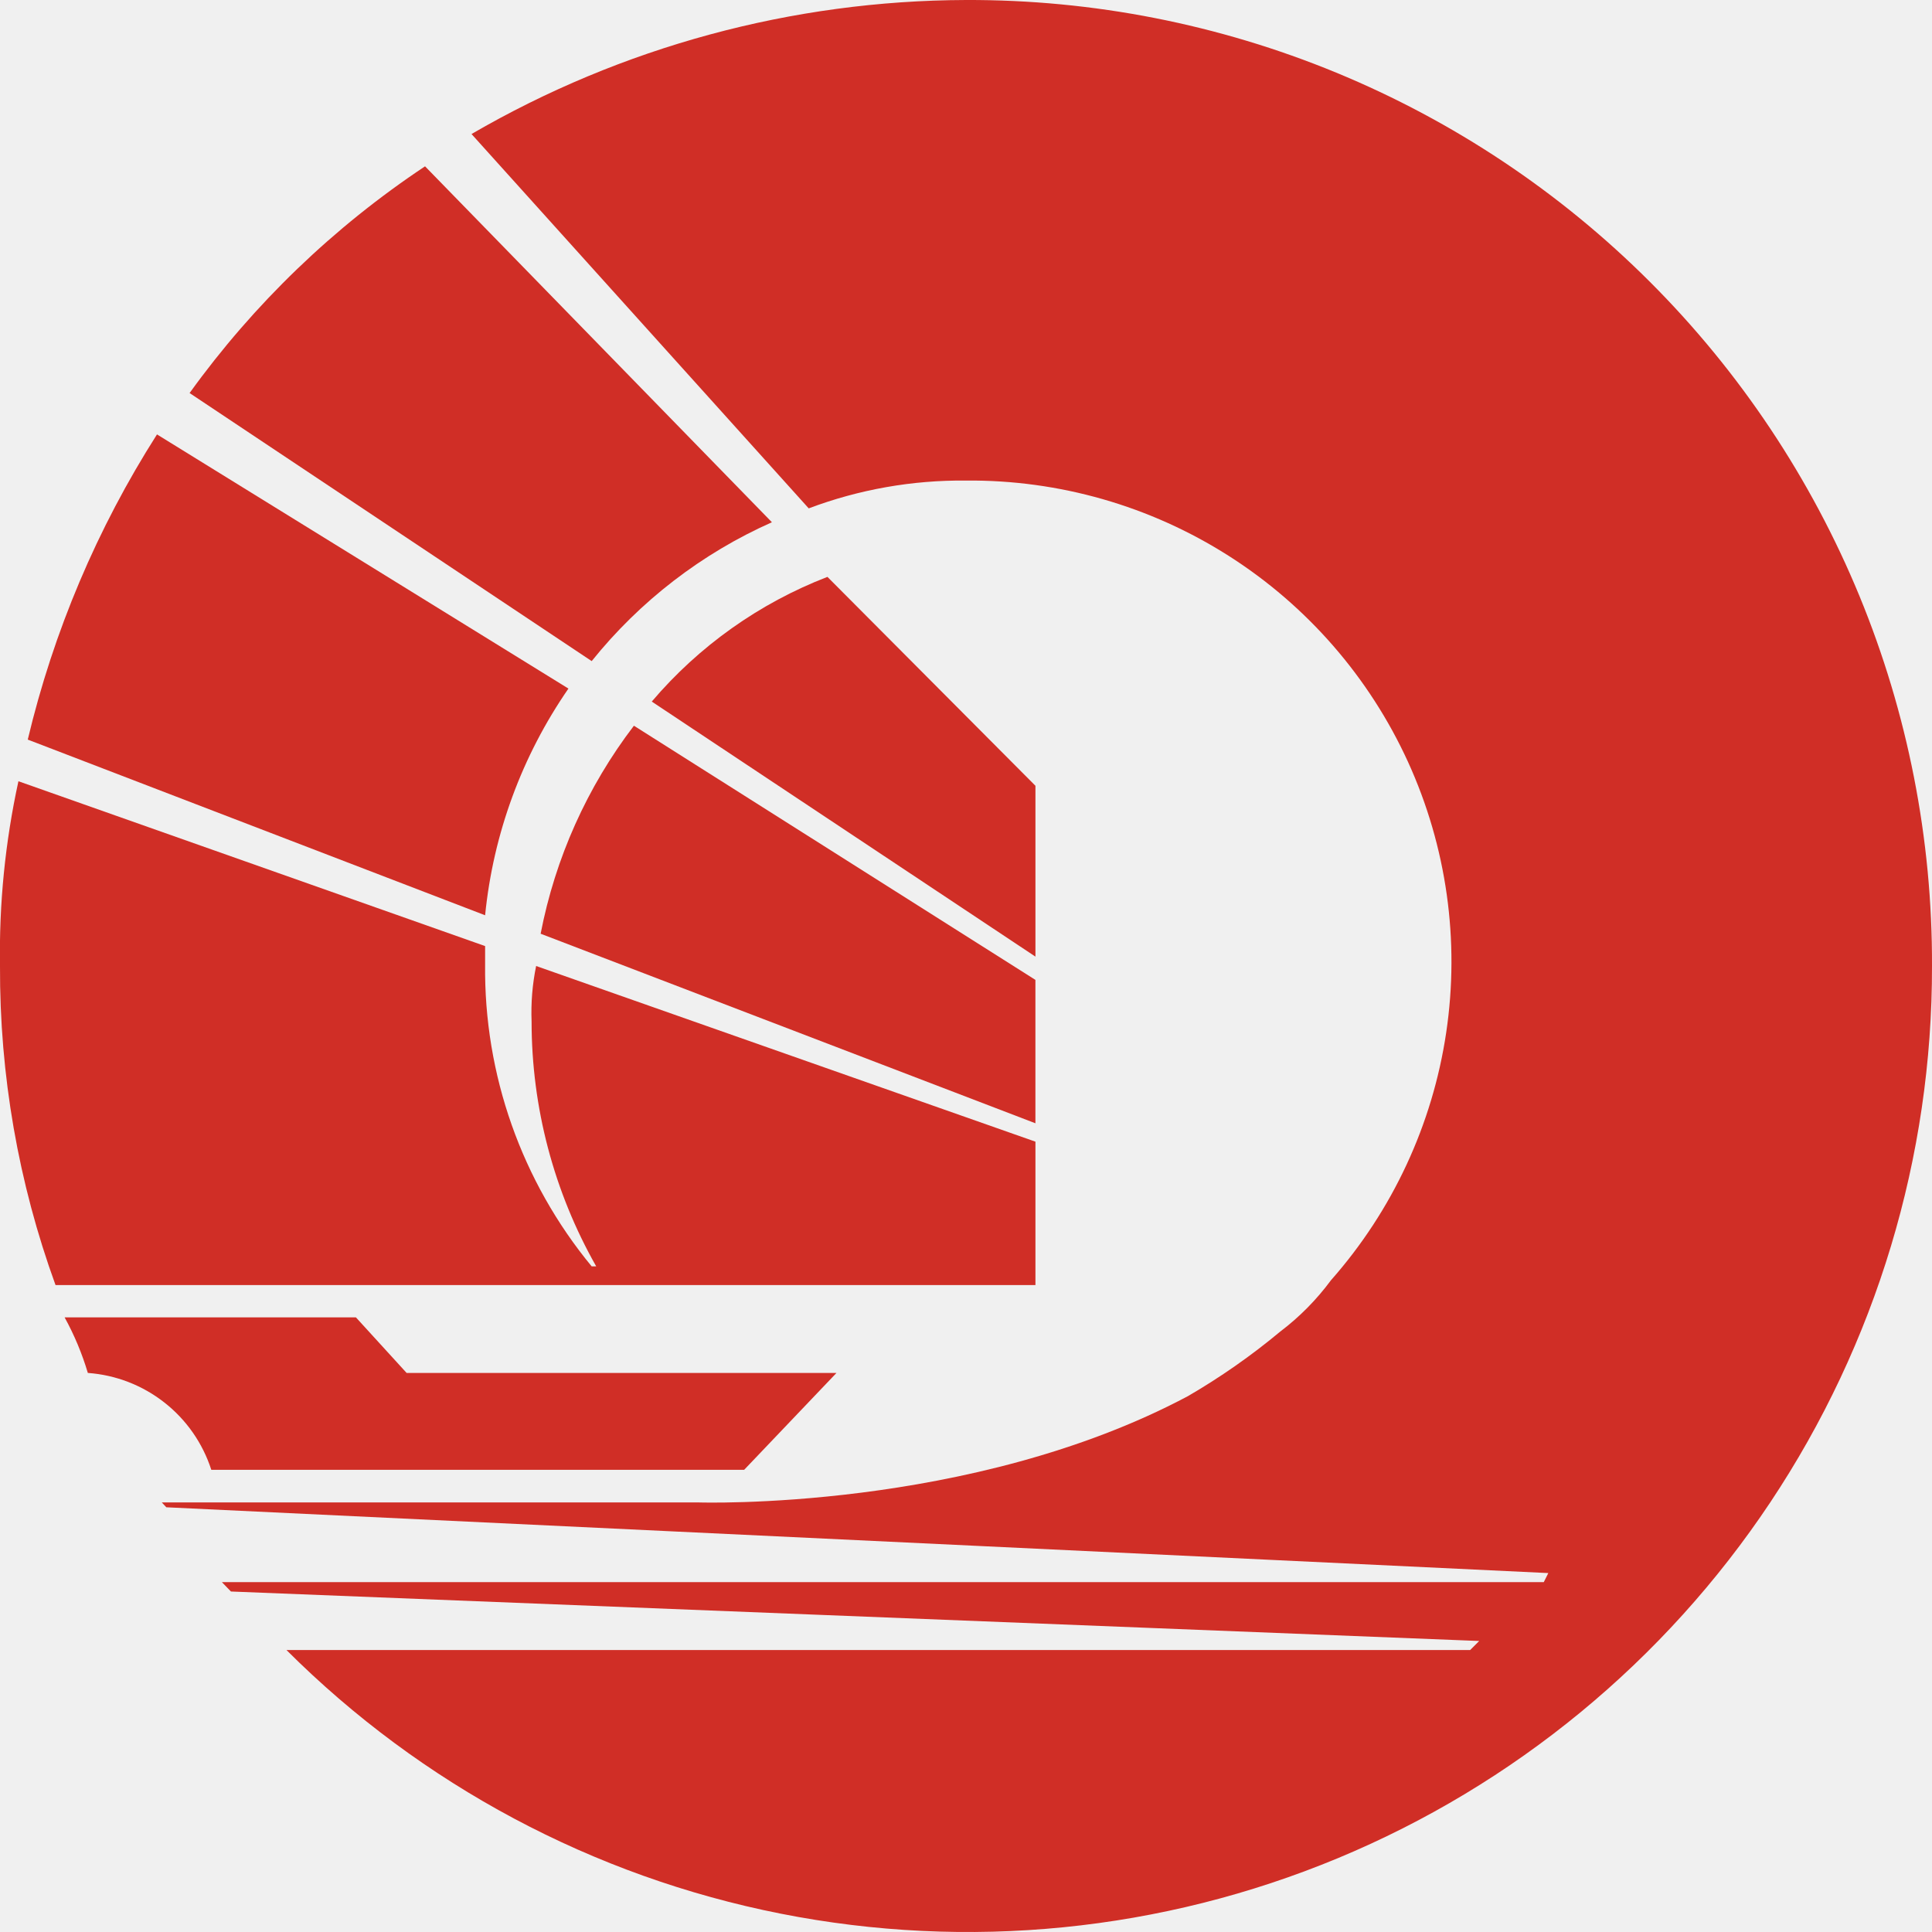
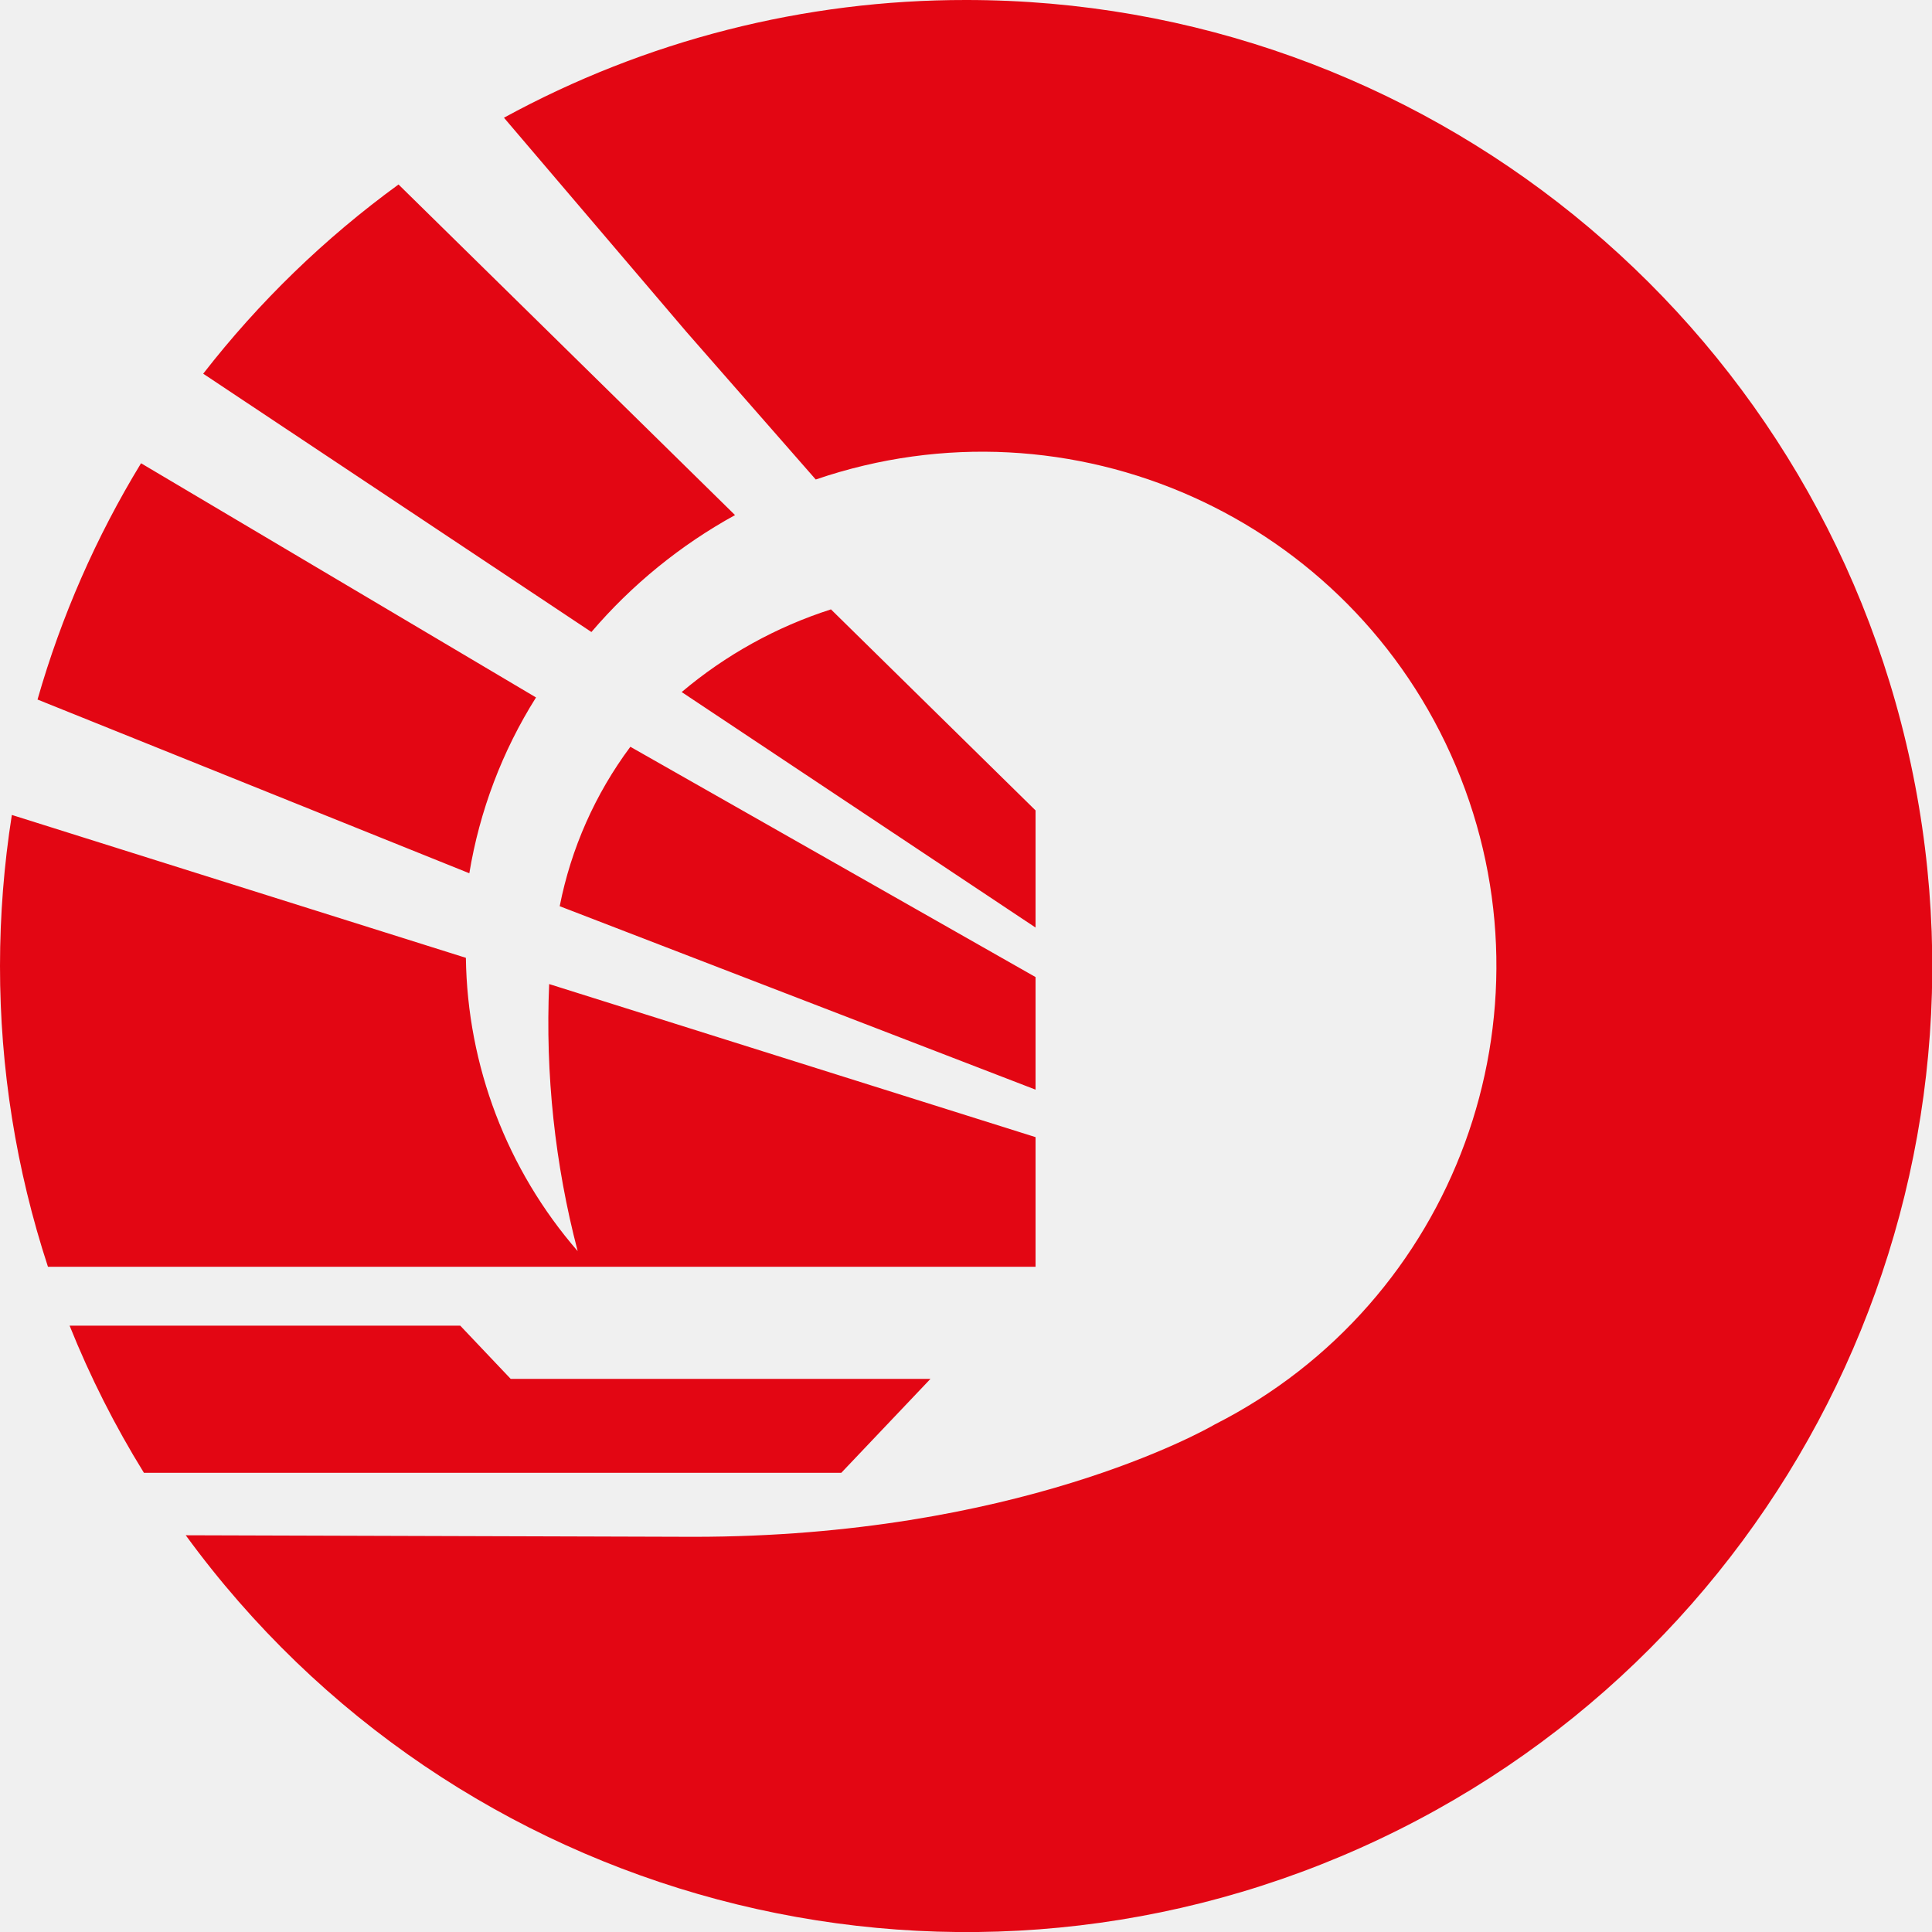
- <svg xmlns="http://www.w3.org/2000/svg" width="54" height="54" viewBox="0 0 54 54" fill="none">
-   <g clip-path="url(#clip0_49_2792)">
-     <path d="M15.111 26.098L28.94 31.396V27.388L17.718 20.284C16.412 21.994 15.519 23.984 15.111 26.098Z" fill="#D02E26" />
-     <path d="M28.941 21.963L23.127 16.124C21.226 16.858 19.538 18.056 18.217 19.609L28.941 26.738V21.963Z" fill="#D02E26" />
-     <path d="M21.575 14.597L11.88 4.649C9.324 6.349 7.094 8.495 5.299 10.986L16.538 18.478C17.884 16.802 19.611 15.471 21.575 14.597Z" fill="#D02E26" />
-     <path d="M15.888 19.246L4.388 12.142C2.717 14.764 1.496 17.647 0.776 20.672L13.559 25.582C13.786 23.307 14.588 21.127 15.888 19.246Z" fill="#D02E26" />
-     <path d="M27 0C22.144 0.015 17.378 1.307 13.179 3.746L22.604 14.209C24.009 13.68 25.499 13.417 27 13.432C29.599 13.409 32.149 14.14 34.342 15.536C36.534 16.931 38.275 18.933 39.355 21.297C40.434 23.662 40.805 26.288 40.422 28.859C40.04 31.43 38.921 33.835 37.201 35.783C36.799 36.327 36.322 36.81 35.783 37.218C34.975 37.891 34.111 38.495 33.202 39.023C27.127 42.255 19.508 41.993 19.508 41.993H4.522L4.649 42.129L43.276 43.968L43.149 44.221H6.202L6.455 44.483L41.344 45.866L41.091 46.119H8.007C11.781 49.888 16.587 52.452 21.819 53.487C27.05 54.523 32.471 53.983 37.395 51.936C42.32 49.889 46.526 46.426 49.482 41.988C52.438 37.549 54.01 32.333 54 27C54.012 23.451 53.322 19.934 51.97 16.653C50.617 13.372 48.629 10.39 46.119 7.881C43.61 5.371 40.628 3.383 37.347 2.03C34.066 0.678 30.549 -0.012 27 0Z" fill="#D02E26" />
-     <path d="M5.906 41.082H20.799L23.38 38.374H11.365L9.948 36.821H1.806C2.077 37.314 2.295 37.835 2.455 38.374C3.235 38.43 3.98 38.718 4.595 39.201C5.21 39.683 5.666 40.338 5.906 41.082Z" fill="#D02E26" />
-     <path d="M28.941 31.91L14.985 27C14.88 27.51 14.838 28.031 14.858 28.552C14.858 30.951 15.48 33.309 16.664 35.395H16.537C14.58 33.022 13.525 30.033 13.559 26.957V26.443L0.515 21.836C0.145 23.532 -0.028 25.264 -0 27C-0.012 30.041 0.513 33.06 1.552 35.918H28.941V31.91Z" fill="#D02E26" />
-   </g>
-   <defs>
-     <clipPath id="clip0_49_2792">
-       <rect width="54" height="54" fill="white" />
-     </clipPath>
-   </defs>
+ <svg xmlns="http://www.w3.org/2000/svg" width="100" height="100" viewBox="0 0 100 100">
+   <path fill="#e30613" d="M27.744 36.1 7.3 23.978a49.76 49.76 0 0 0-5.358 12.23l22.35 8.992a24.58 24.58 0 0 1 3.452-9.1M53.6 58.858l-25.175-7.923A46.6 46.6 0 0 0 29.9 64.758a23.654 23.654 0 0 1-5.786-15.181L.618 42.183H.613A50.4 50.4 0 0 0 0 50a49.89 49.89 0 0 0 2.482 15.567H53.6ZM28.97 46.905 53.6 56.4v-5.827l-20.973-11.92a20.4 20.4 0 0 0-3.657 8.252m9.075-20.244L20.628 9.549a50.26 50.26 0 0 0-10.11 9.794l20.093 13.37a26.71 26.71 0 0 1 7.434-6.052m-2.761 9.16L53.6 48.01v-6.063L43.01 31.541a22.74 22.74 0 0 0-7.727 4.28M50 0a49.76 49.76 0 0 0-23.915 6.093l9.438 11.077 6.7 7.649a26.611 26.611 0 0 1 20.646 48.914c-.536.311-10.281 5.812-26.968 5.812l-26.287-.08A50 50 0 1 0 50 0m-1.84 71.371H26.434l-2.613-2.756H3.602a49.55 49.55 0 0 0 3.848 7.618h36.094Z" />
</svg>
